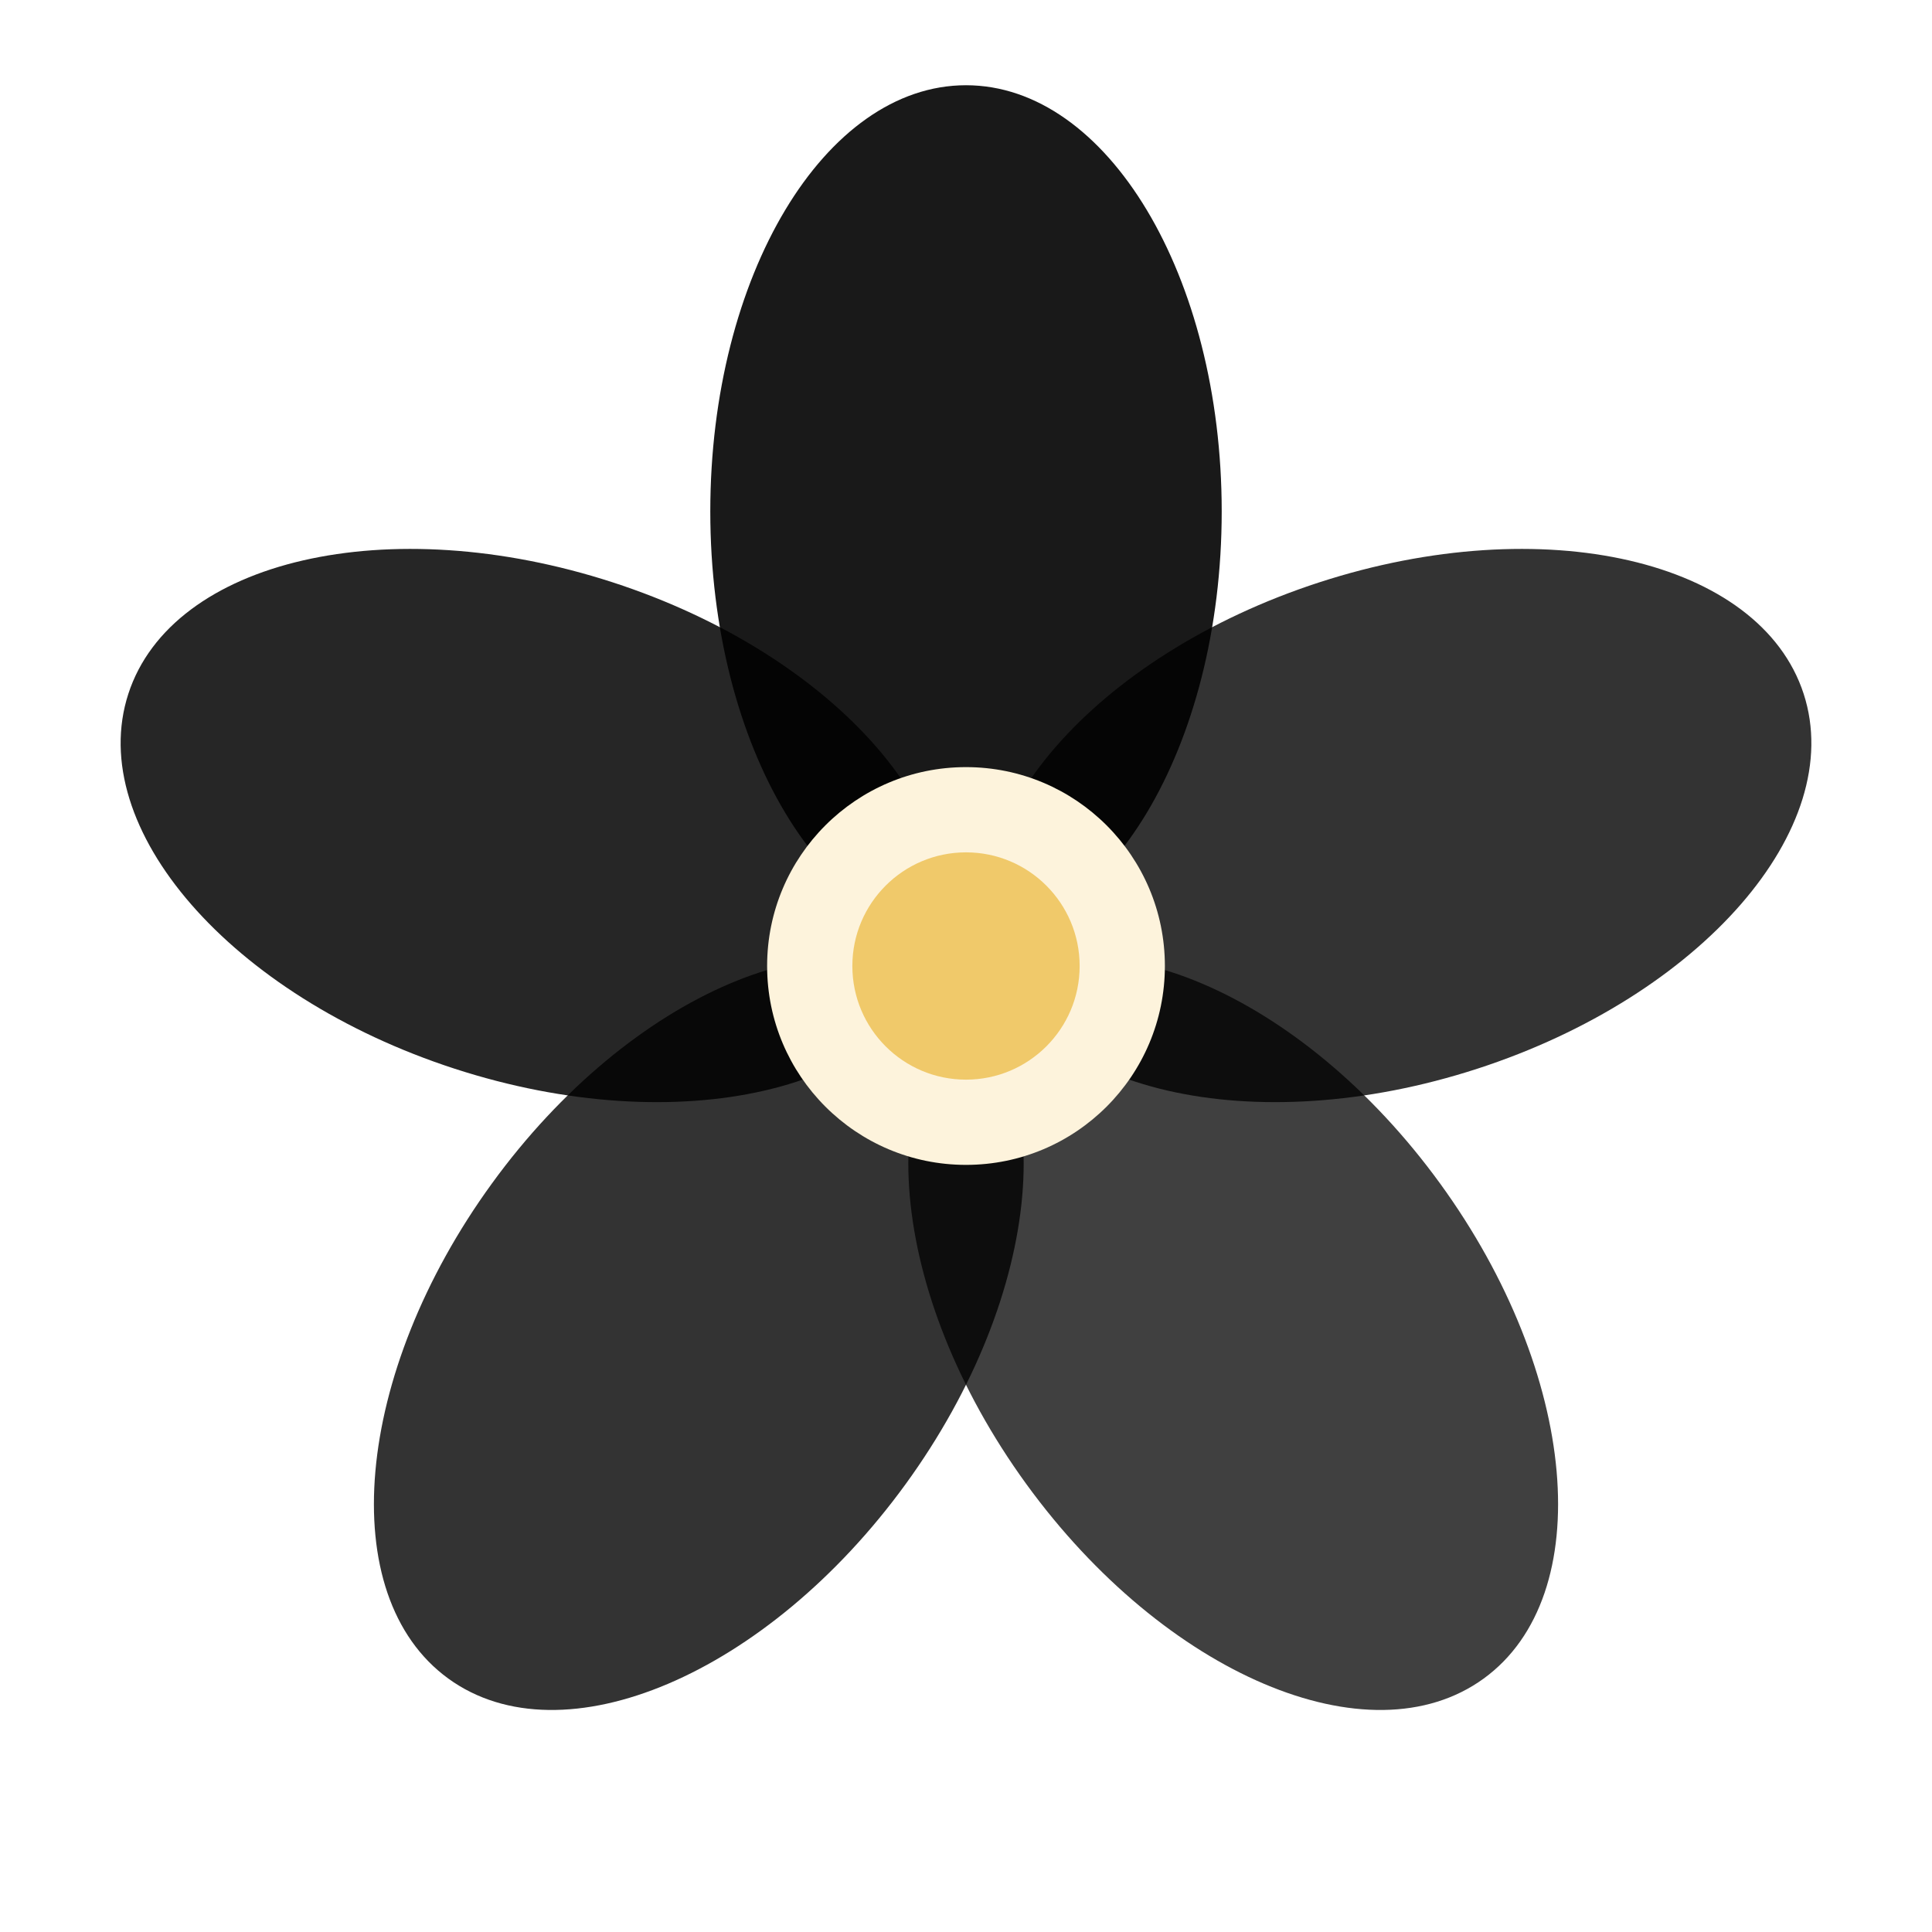
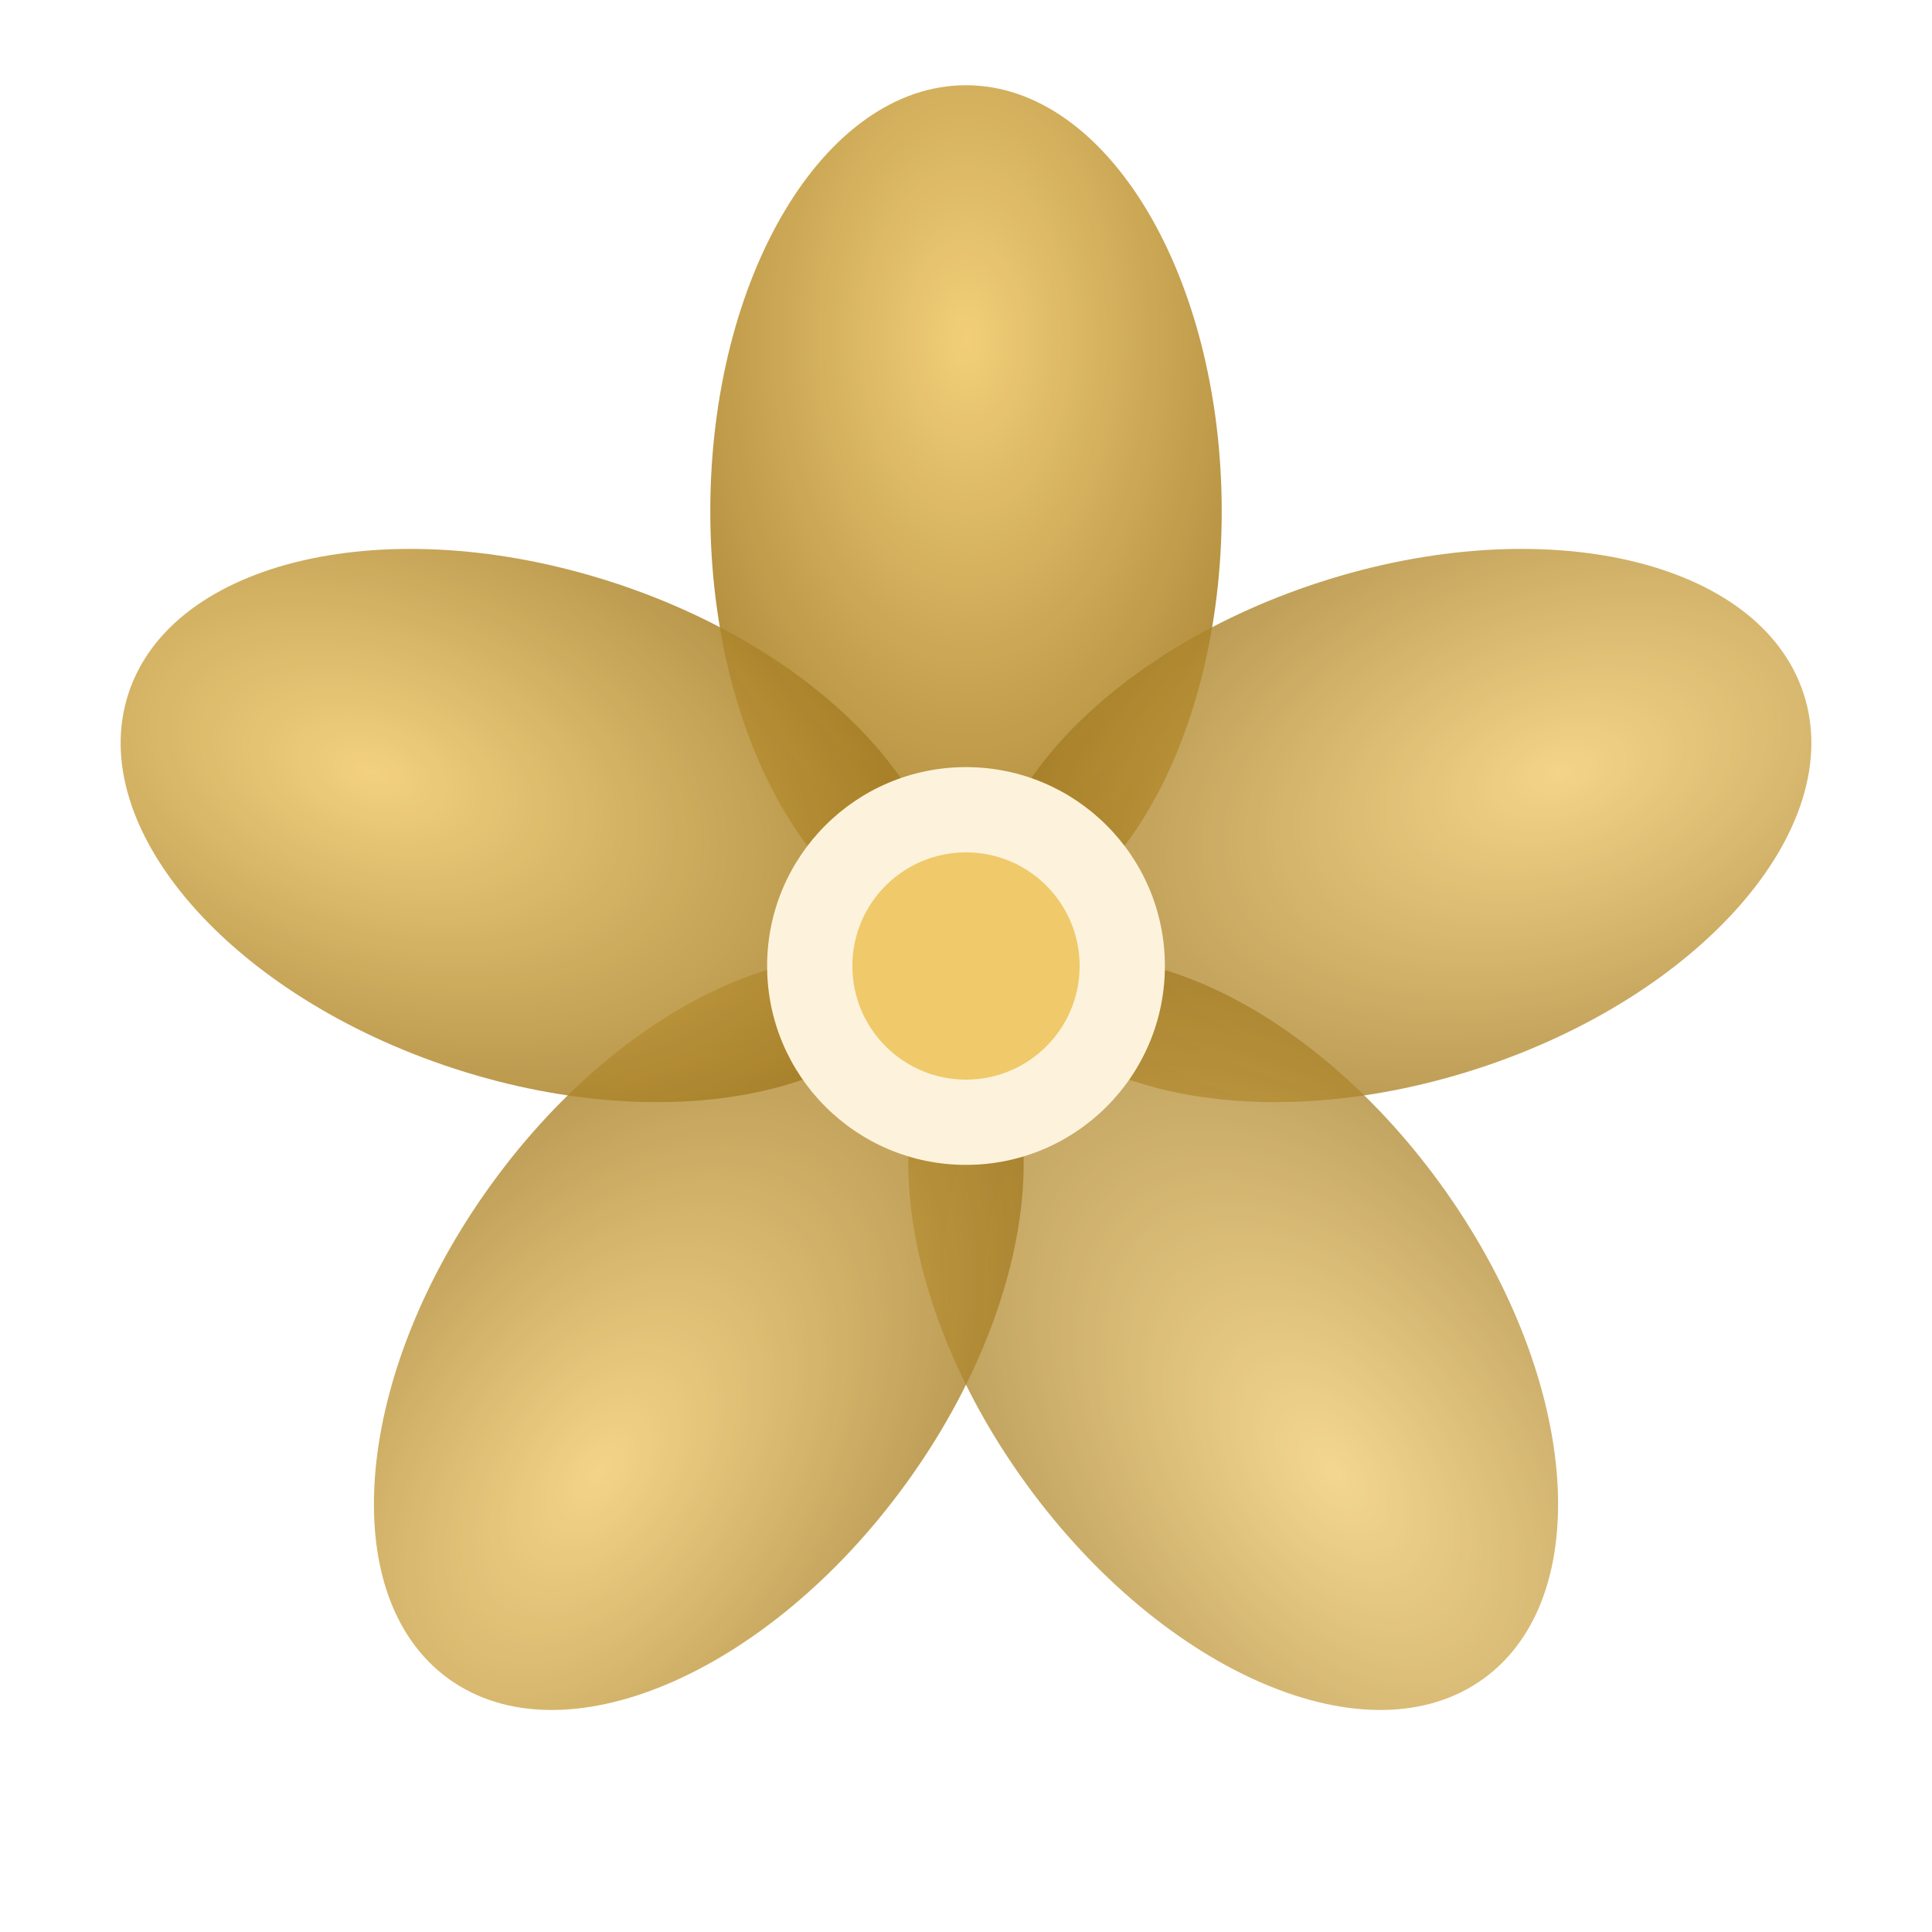
<svg width="28" height="28" viewBox="0 0 68 68" fill="none" aria-hidden="true">
  <defs>
    <radialGradient id="hsg" cx="50%" cy="30%" r="70%">
-       <stop offset="0%" stopColor="#f0c96a" />
-       <stop offset="100%" stopColor="#a07820" />
+       <stop offset="0%" stop-color="#f0c96a" />
+       <stop offset="100%" stop-color="#a07820" />
    </radialGradient>
  </defs>
  <ellipse cx="34" cy="18" rx="9" ry="15" fill="url(#hsg)" opacity="0.9" transform="rotate(0 34 34)" />
  <ellipse cx="34" cy="18" rx="9" ry="15" fill="url(#hsg)" opacity="0.8" transform="rotate(72 34 34)" />
  <ellipse cx="34" cy="18" rx="9" ry="15" fill="url(#hsg)" opacity="0.75" transform="rotate(144 34 34)" />
  <ellipse cx="34" cy="18" rx="9" ry="15" fill="url(#hsg)" opacity="0.8" transform="rotate(216 34 34)" />
  <ellipse cx="34" cy="18" rx="9" ry="15" fill="url(#hsg)" opacity="0.85" transform="rotate(288 34 34)" />
  <circle cx="34" cy="34" r="7" fill="#fdf3dc" />
  <circle cx="34" cy="34" r="4" fill="#f0c96a" />
</svg>
